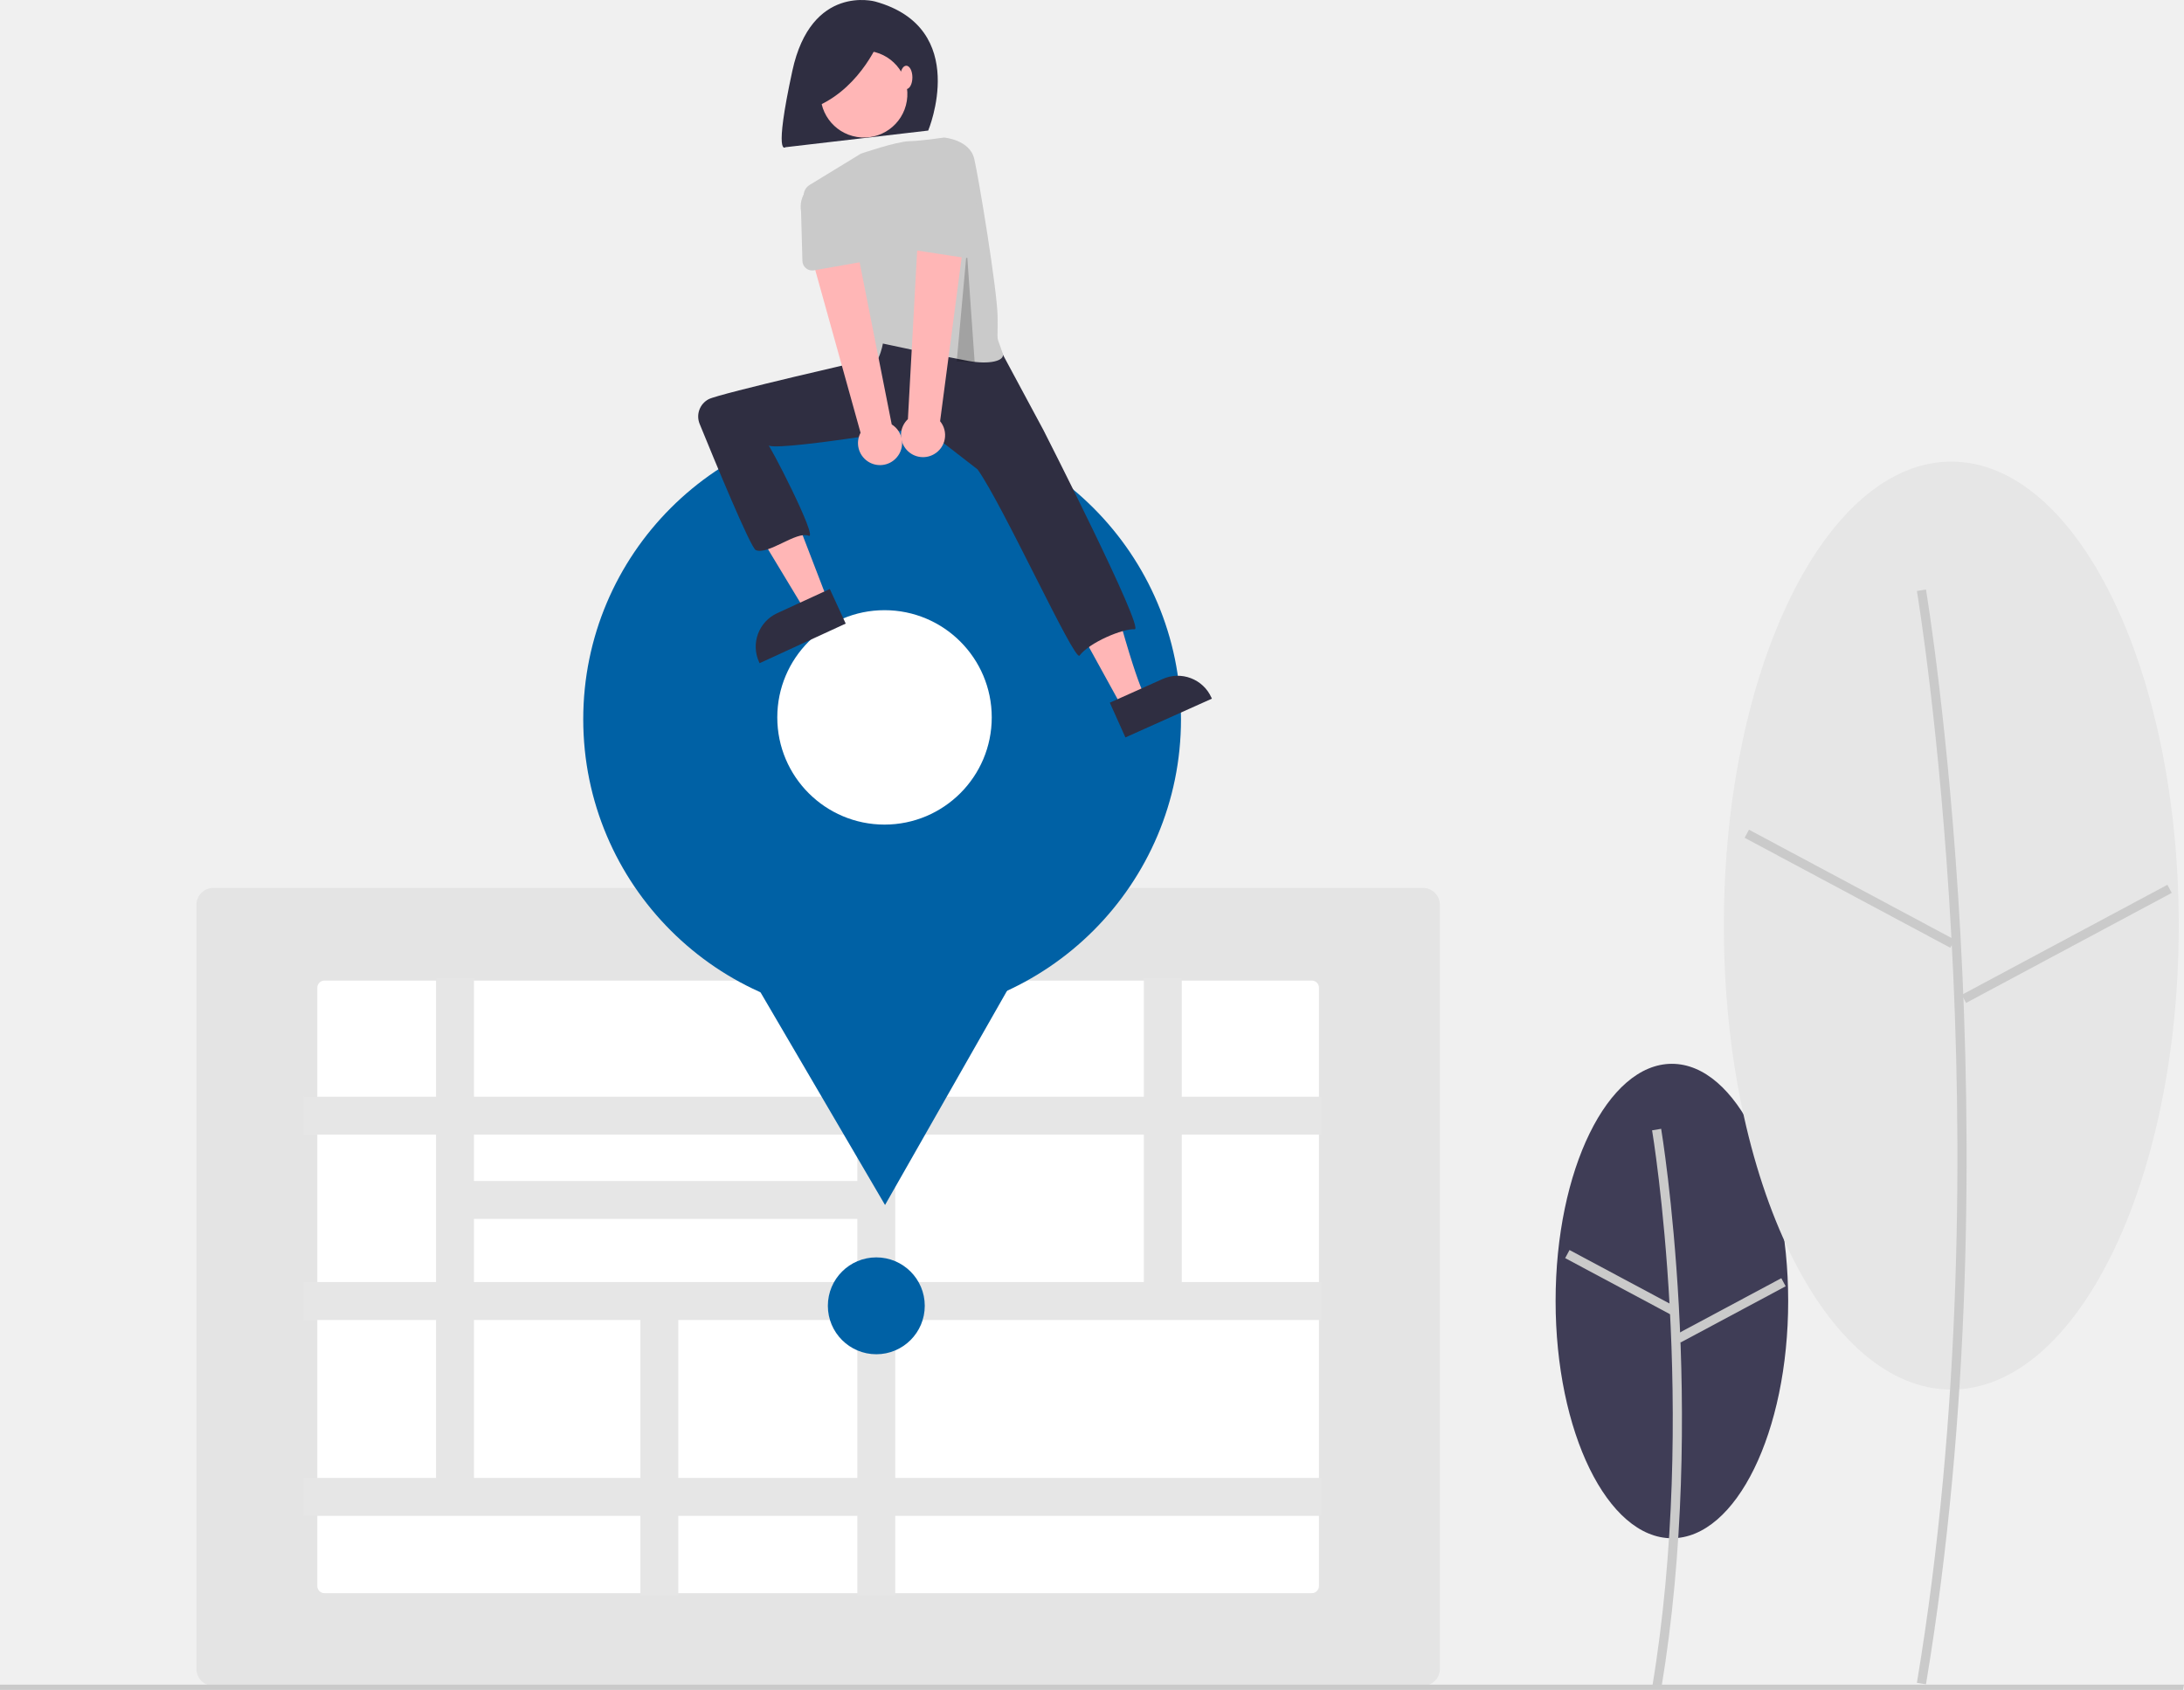
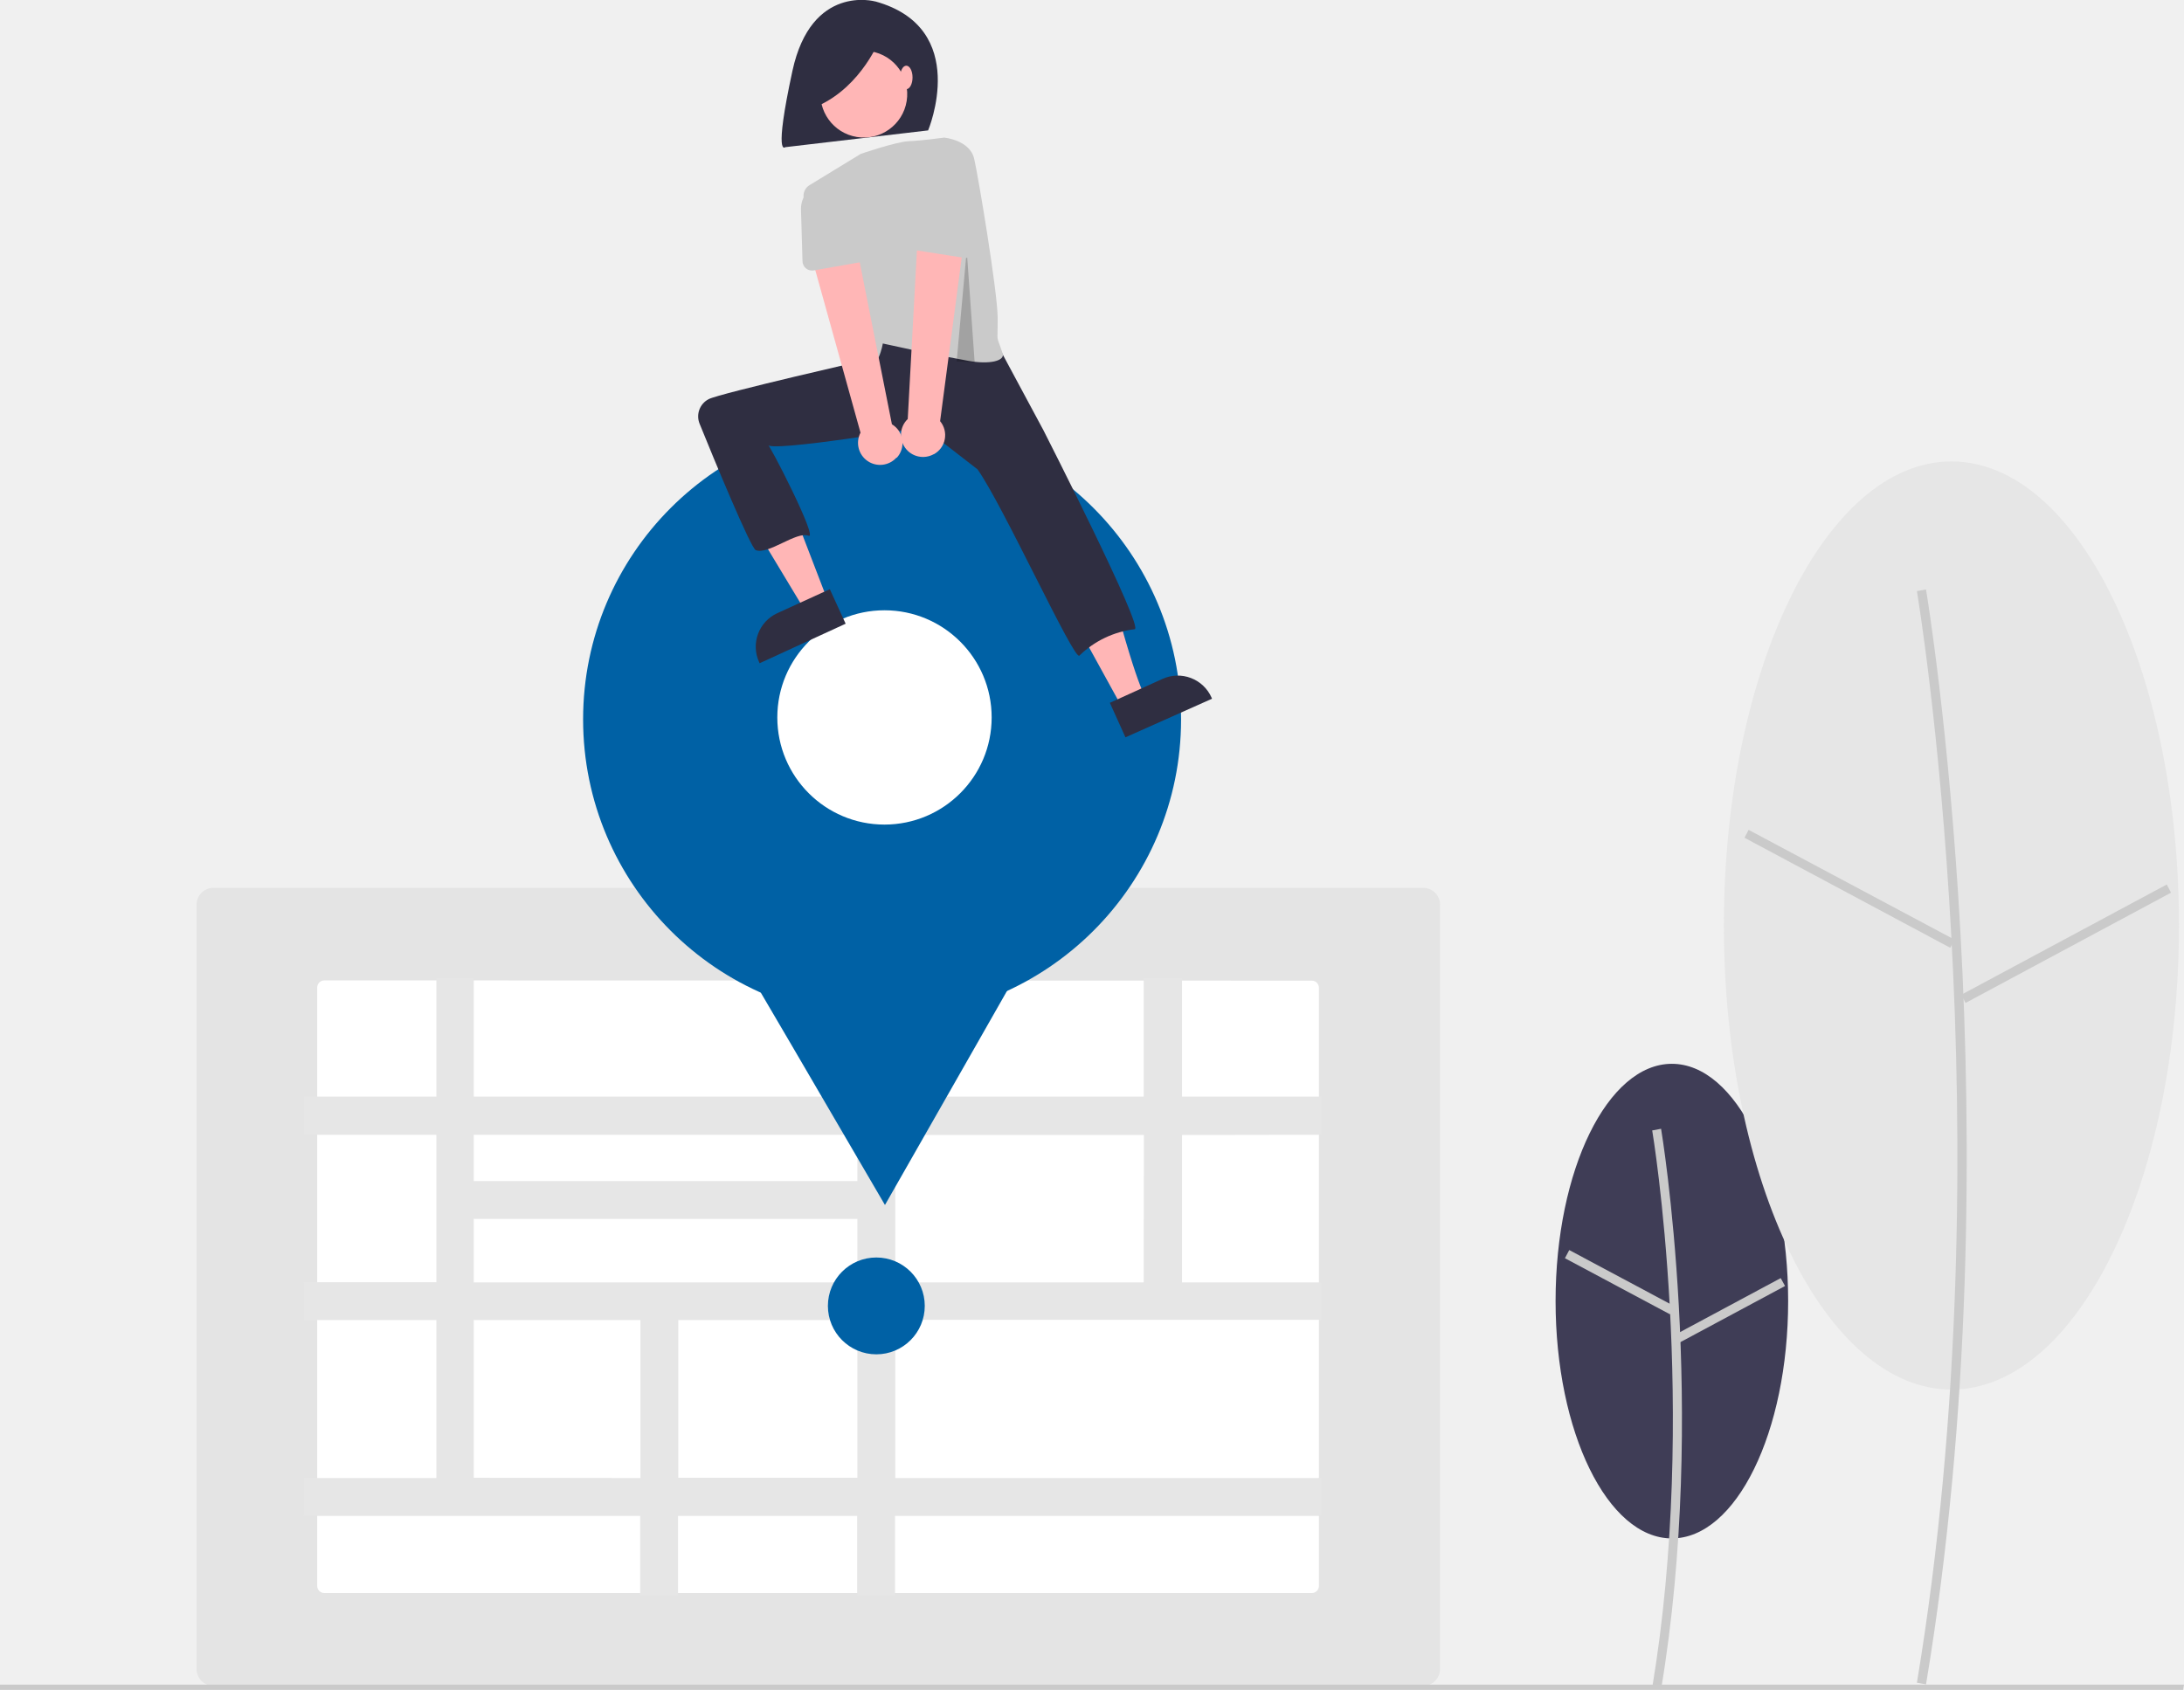
- <svg xmlns="http://www.w3.org/2000/svg" data-name="Layer 1" width="910.908" height="704.996" viewBox="0 0 910.908 704.996">
-   <ellipse cx="697.317" cy="542.77" rx="48.503" ry="98.965" fill="#3f3d56" />
-   <path d="M837.384,802.263c19.426-116.551.196-232.682-.001-233.84l-3.779.64c.196,1.153,19.315,116.673-.001,232.571Z" transform="translate(-144.546 -97.50201)" fill="#cacaca" />
-   <rect x="818.27" y="607.542" width="3.833" height="49.74" transform="translate(-268.8533 959.8593) rotate(-61.8584)" fill="#cacaca" />
-   <rect x="841.609" y="642.253" width="49.741" height="3.833" transform="translate(-345.9845 387.6305) rotate(-28.15796)" fill="#cacaca" />
-   <ellipse cx="813.855" cy="386.144" rx="94.866" ry="193.564" fill="#e6e6e6" />
-   <path d="M947.834,800.179c37.944-227.66.383-454.492-.001-456.756l-3.779.64c.383,2.259,37.834,228.48-.001,455.487Z" transform="translate(-144.546 -97.50201)" fill="#cacaca" />
-   <rect x="914.088" y="419.627" width="3.833" height="97.287" transform="translate(-73.4911 957.6264) rotate(-61.8584)" fill="#cacaca" />
-   <rect x="957.903" y="489.352" width="97.287" height="3.833" transform="translate(-257.2531 435.6225) rotate(-28.15742)" fill="#cacaca" />
-   <path d="M738.076,800.787H233.479a7.008,7.008,0,0,1-7-7V474.942a7.008,7.008,0,0,1,7-7H738.076a7.008,7.008,0,0,1,7,7v318.846A7.008,7.008,0,0,1,738.076,800.787Z" transform="translate(-144.546 -97.50201)" fill="#e4e4e4" />
-   <path d="M279.884,506.579a3.003,3.003,0,0,0-3,3V759.151a3.003,3.003,0,0,0,3,3H691.671a3.003,3.003,0,0,0,3-3V509.579a3.003,3.003,0,0,0-3-3Z" transform="translate(-144.546 -97.50201)" fill="#fff" />
-   <path d="M695.671,570.859V555.044H637.437V505.579H621.622v49.465H517.947V505.579H502.133v49.465H342.227V505.579H326.412v49.465H271.117v15.815h55.294v61.502H271.117v15.815h55.294v65.895H271.117v15.815h140.519V763.15h15.815V729.886h74.681V763.15h15.814V729.886H695.671V714.071H517.947V648.176H695.671V632.361H637.437V570.859Zm-193.538,0v19.329H342.227V570.859Zm-159.906,35.144H502.133v26.358H342.227Zm0,108.068V648.176h69.41v65.895Zm159.906,0H427.451V648.176h74.681Zm119.49-81.71H517.947V570.859H621.622Z" transform="translate(-144.546 -97.50201)" fill="#e6e6e6" />
-   <circle cx="365.494" cy="544.767" r="20.208" fill="#0061a5" />
-   <polygon points="910.513 704.996 0 704.996 0 702.814 910.908 702.814 910.513 704.996" fill="#cacaca" />
-   <circle cx="367.916" cy="300.067" r="124.655" fill="#0061a5" />
-   <polygon points="369.135 502.707 329.753 435.433 290.371 368.159 368.323 367.69 446.275 367.221 407.705 434.964 369.135 502.707" fill="#0061a5" />
-   <circle cx="368.917" cy="299.283" r="44.724" fill="#fff" />
-   <path d="M509.579,98.143s-26.674-7.514-34.563,28.928-2.878,31.85-2.878,31.85l59.546-6.95S549.589,109.225,509.579,98.143Z" transform="translate(-144.546 -97.50201)" fill="#2f2e41" />
-   <path d="M470.787,258.012s-40.242,1.863-33.273,17.659q.739,1.675,1.376,3.138a282.522,282.522,0,0,0,17.164,33.223l24.733,40.98,9-5-25.327-65.837,22.765-1.858Z" transform="translate(-144.546 -97.50201)" fill="#ffb6b6" />
-   <path d="M576.891,274.742l13.008,28.34s9.756,9.756,20.442,48.782,13.008,37.632,13.008,37.632l-10.562,3.518-43.33-78.781-21.371-26.946,6.504-14.402Z" transform="translate(-144.546 -97.50201)" fill="#ffb6b6" />
-   <path d="M561.095,242.221l18.693,34.792s42.38,83.277,38,83c-4.924-.311-18.754,5.428-23,11-2.05,2.689-32-63-42.52-77.687L529.503,275.671s-64.636,10.879-64.715,7.341c-.039-1.733,21.4,39.842,17,38-5.012-2.099-16.802,8.114-22,6-2.145-.872-17.298-37.611-23.432-52.666a8.148,8.148,0,0,1,3.77-10.311c4.61-2.397,68.662-17.023,68.662-17.023l-1.12-5.721,4.646-9.292Z" transform="translate(-144.546 -97.50201)" fill="#2f2e41" />
-   <circle cx="504.879" cy="136.758" r="18.119" transform="translate(144.4696 515.7101) rotate(-80.78268)" fill="#ffb6b6" />
-   <path d="M562.787,245.012c1,3.001-5.479,4.726-14.511,3.039-7.814-1.459-16.367-3.192-23.113-4.595-7.224-1.505-12.386-2.63-12.386-2.63s-1.858,11.615-7.898,10.221c-5.203-1.199-20.753-55.513-24.958-70.524a5.222,5.222,0,0,1,2.309-5.868l21.357-13.041s14.718-5.055,20.084-5.199,14.658-1.538,14.658-1.538,10.685.929,12.544,8.827,9.613,54.726,9.756,65.971C560.787,242.012,559.787,236.012,562.787,245.012Z" transform="translate(-144.546 -97.50201)" fill="#cacaca" />
-   <path d="M511.654,113.485s-7.514,19.911-25.922,28.176l-3.005-17.657Z" transform="translate(-144.546 -97.50201)" fill="#2f2e41" />
-   <ellipse cx="377.988" cy="32.289" rx="2.555" ry="4.878" fill="#ffb6b6" />
-   <path d="M497.276,357.658l-35.917,16.512-.209-.454a15.387,15.387,0,0,1,7.552-20.407l.001-0,21.937-10.085Z" transform="translate(-144.546 -97.50201)" fill="#2f2e41" />
-   <path d="M607.433,390.647l22.032-9.876.001-0a15.387,15.387,0,0,1,20.334,7.747l.205.456-36.072,16.17Z" transform="translate(-144.546 -97.50201)" fill="#2f2e41" />
-   <polygon points="403.241 104.51 399.035 150.771 406.512 151.124 403.241 104.51" opacity="0.2" />
-   <path d="M518.468,288.434a9.136,9.136,0,0,0-1.999-13.865L500.31,192.943l-18.556,7.099,21.718,78.003A9.185,9.185,0,0,0,518.468,288.434Z" transform="translate(-144.546 -97.50201)" fill="#ffb6b6" />
-   <path d="M504.398,206.7,484.023,210.288a4.096,4.096,0,0,1-4.805-3.922l-.562-20.619a11.376,11.376,0,0,1,22.419-3.881l6.5,19.505a4.096,4.096,0,0,1-3.176,5.328Z" transform="translate(-144.546 -97.50201)" fill="#cacaca" />
-   <path d="M534.09,286.998a9.136,9.136,0,0,0,2.552-13.774l10.869-82.497-19.853.774-4.441,80.849a9.185,9.185,0,0,0,10.873,14.649Z" transform="translate(-144.546 -97.50201)" fill="#ffb6b6" />
-   <path d="M546.973,205.068l-20.45-3.134a4.096,4.096,0,0,1-3.294-5.256l6.079-19.71a11.376,11.376,0,0,1,22.48,3.513l-.098,20.559a4.096,4.096,0,0,1-4.717,4.028Z" transform="translate(-144.546 -97.50201)" fill="#cacaca" />
+ <svg xmlns="http://www.w3.org/2000/svg" data-name="Layer 1" viewBox="0 0 9109 7050">
+   <ellipse fill="#3f3d56" cx="6973" cy="5428" rx="485" ry="990" />
+   <path d="M6928 7048c195-1166 2-2327 0-2339l-37 7c2 11 193 1166 0 2325Z" fill="#cacaca" />
+   <path d="m6527 5249 18-34 438 234-18 34zm462 318 438-235 18 33-438 235" fill="#cacaca" />
+   <ellipse fill="#e6e6e6" cx="8139" cy="3861" rx="949" ry="1936" />
+   <path d="M8033 7027c380-2277 4-4545 0-4568l-38 7c4 22 378 2284 0 4554Z" fill="#cacaca" />
+   <path d="m7276 3495 17-33 859 458-18 34zM8180 4150l857-460 18 34-857 460" fill="#cacaca" />
+   <path d="M5935 7033H890a70 70 0 01-70-70V3774a70 70 0 01 70-70h5046a70 70 0 01 70 70v3189a70 70 0 01-70 70Z" fill="#e4e4e4" />
+   <path d="M1353 4090a30 30 0 00-30 30v2496a30 30 0 00 30 30h4118a30 30 0 00 30-30V4121a30 30 0 00-30-30Z" fill="#fff" />
+   <path d="M5511 4734v-159H4930v-494h-160v494H3734v-494h-158v494h-1600v-494H1820v494h-553v159H1820v615h-553v158H1820v659h-553v158H2670v332h158v-332h747v332h158v-332H5510v-158H3734v-660h1777V5350H4930v-615Zm-1935 0v193h-1600v-193Zm-1600 351h1600V5350h-1600Zm0 1080v-658h695v659Zm1600 0h-747v-658h747ZM4770 5350H3734v-615h1037Z" fill="#e6e6e6" />
+   <circle fill="#0061a5" cx="3655" cy="5448" r="202" />
+   <path d="M9105 7050H0v-22h9109l-4 22" fill="#cacaca" />
+   <circle fill="#0061a5" cx="3679" cy="3001" r="1247" />
+   <path d="m3691 5027-393-673-394-672 779-5 780-5-386 678-386 677" fill="#0061a5" />
+   <circle fill="#fff" cx="3689" cy="2993" r="447" />
+   <path d="M3650 6s-266-75-345 290-30 318-30 318l596-70s180-427-220-538Z" fill="#2f2e41" />
+   <path d="M3262 1605s-402 19-332 177l13 31a2825 2825 0 00 172 332l247 410 90-50-253-658 228-19Zm1061 167 130 284s98 97 205 488 130 376 130 376l-106 35-433-788-214-270 65-143Z" fill="#ffb6b6" />
+   <path d="m4165 1447 187 348s424 833 380 830a397 397 0 00-230 110c-20 27-320-630-425-777L3850 1782s-647 108-648 73c0-17 214 399 170 380-50-20-168 81-220 60-21-9-173-376-234-527a81 81 0 01 38-103c46-24 686-170 686-170l-10-57 46-93Z" fill="#2f2e41" />
+   <circle fill="#ffb6b6" cx="5049" cy="1368" r="181" transform="rotate(-80.8 3753 1730)" />
+   <path d="M4182 1475c10 30-54 47-145 30-78-14-163-31-230-45l-125-27s-18 116-79 102c-52-12-207-555-250-705a52 52 0 01 24-58l213-130s148-51 201-53 147-15 147-15 107 10 125 88 96 547 98 660c1 123-9 63 21 153Z" fill="#cacaca" />
+   <path d="M3671 160s-75 199-260 282l-30-177Z" fill="#2f2e41" />
+   <ellipse fill="#ffb6b6" cx="3780" cy="323" rx="26" ry="49" />
+   <path d="m3527 2602-359 165-2-5a154 154 0 01 76-204l219-100Zm1102 330 220-100a154 154 0 01 204 78l2 5-361 161Z" fill="#2f2e41" />
+   <path d="m4032 1045-42 463 75 3-33-466" opacity=".2" />
+   <path d="M3740 1910a91 91 0 00-20-140l-162-816-186 71 217 780a92 92 0 00 150 104Z" fill="#ffb6b6" />
+   <path d="m3599 1092-204 36a40 40 0 01-48-40l-6-206a114 114 0 01 224-38l65 195a40 40 0 01-31 53Z" fill="#cacaca" />
+   <path d="M3895 1895a91 91 0 00 26-138L4030 932l-200 8-44 808a92 92 0 00 108 147Z" fill="#ffb6b6" />
+   <path d="m4024 1076-204-32a40 40 0 01-33-52l60-197a114 114 0 01 225 35v205a40 40 0 01-48 40Z" fill="#cacaca" />
</svg>
